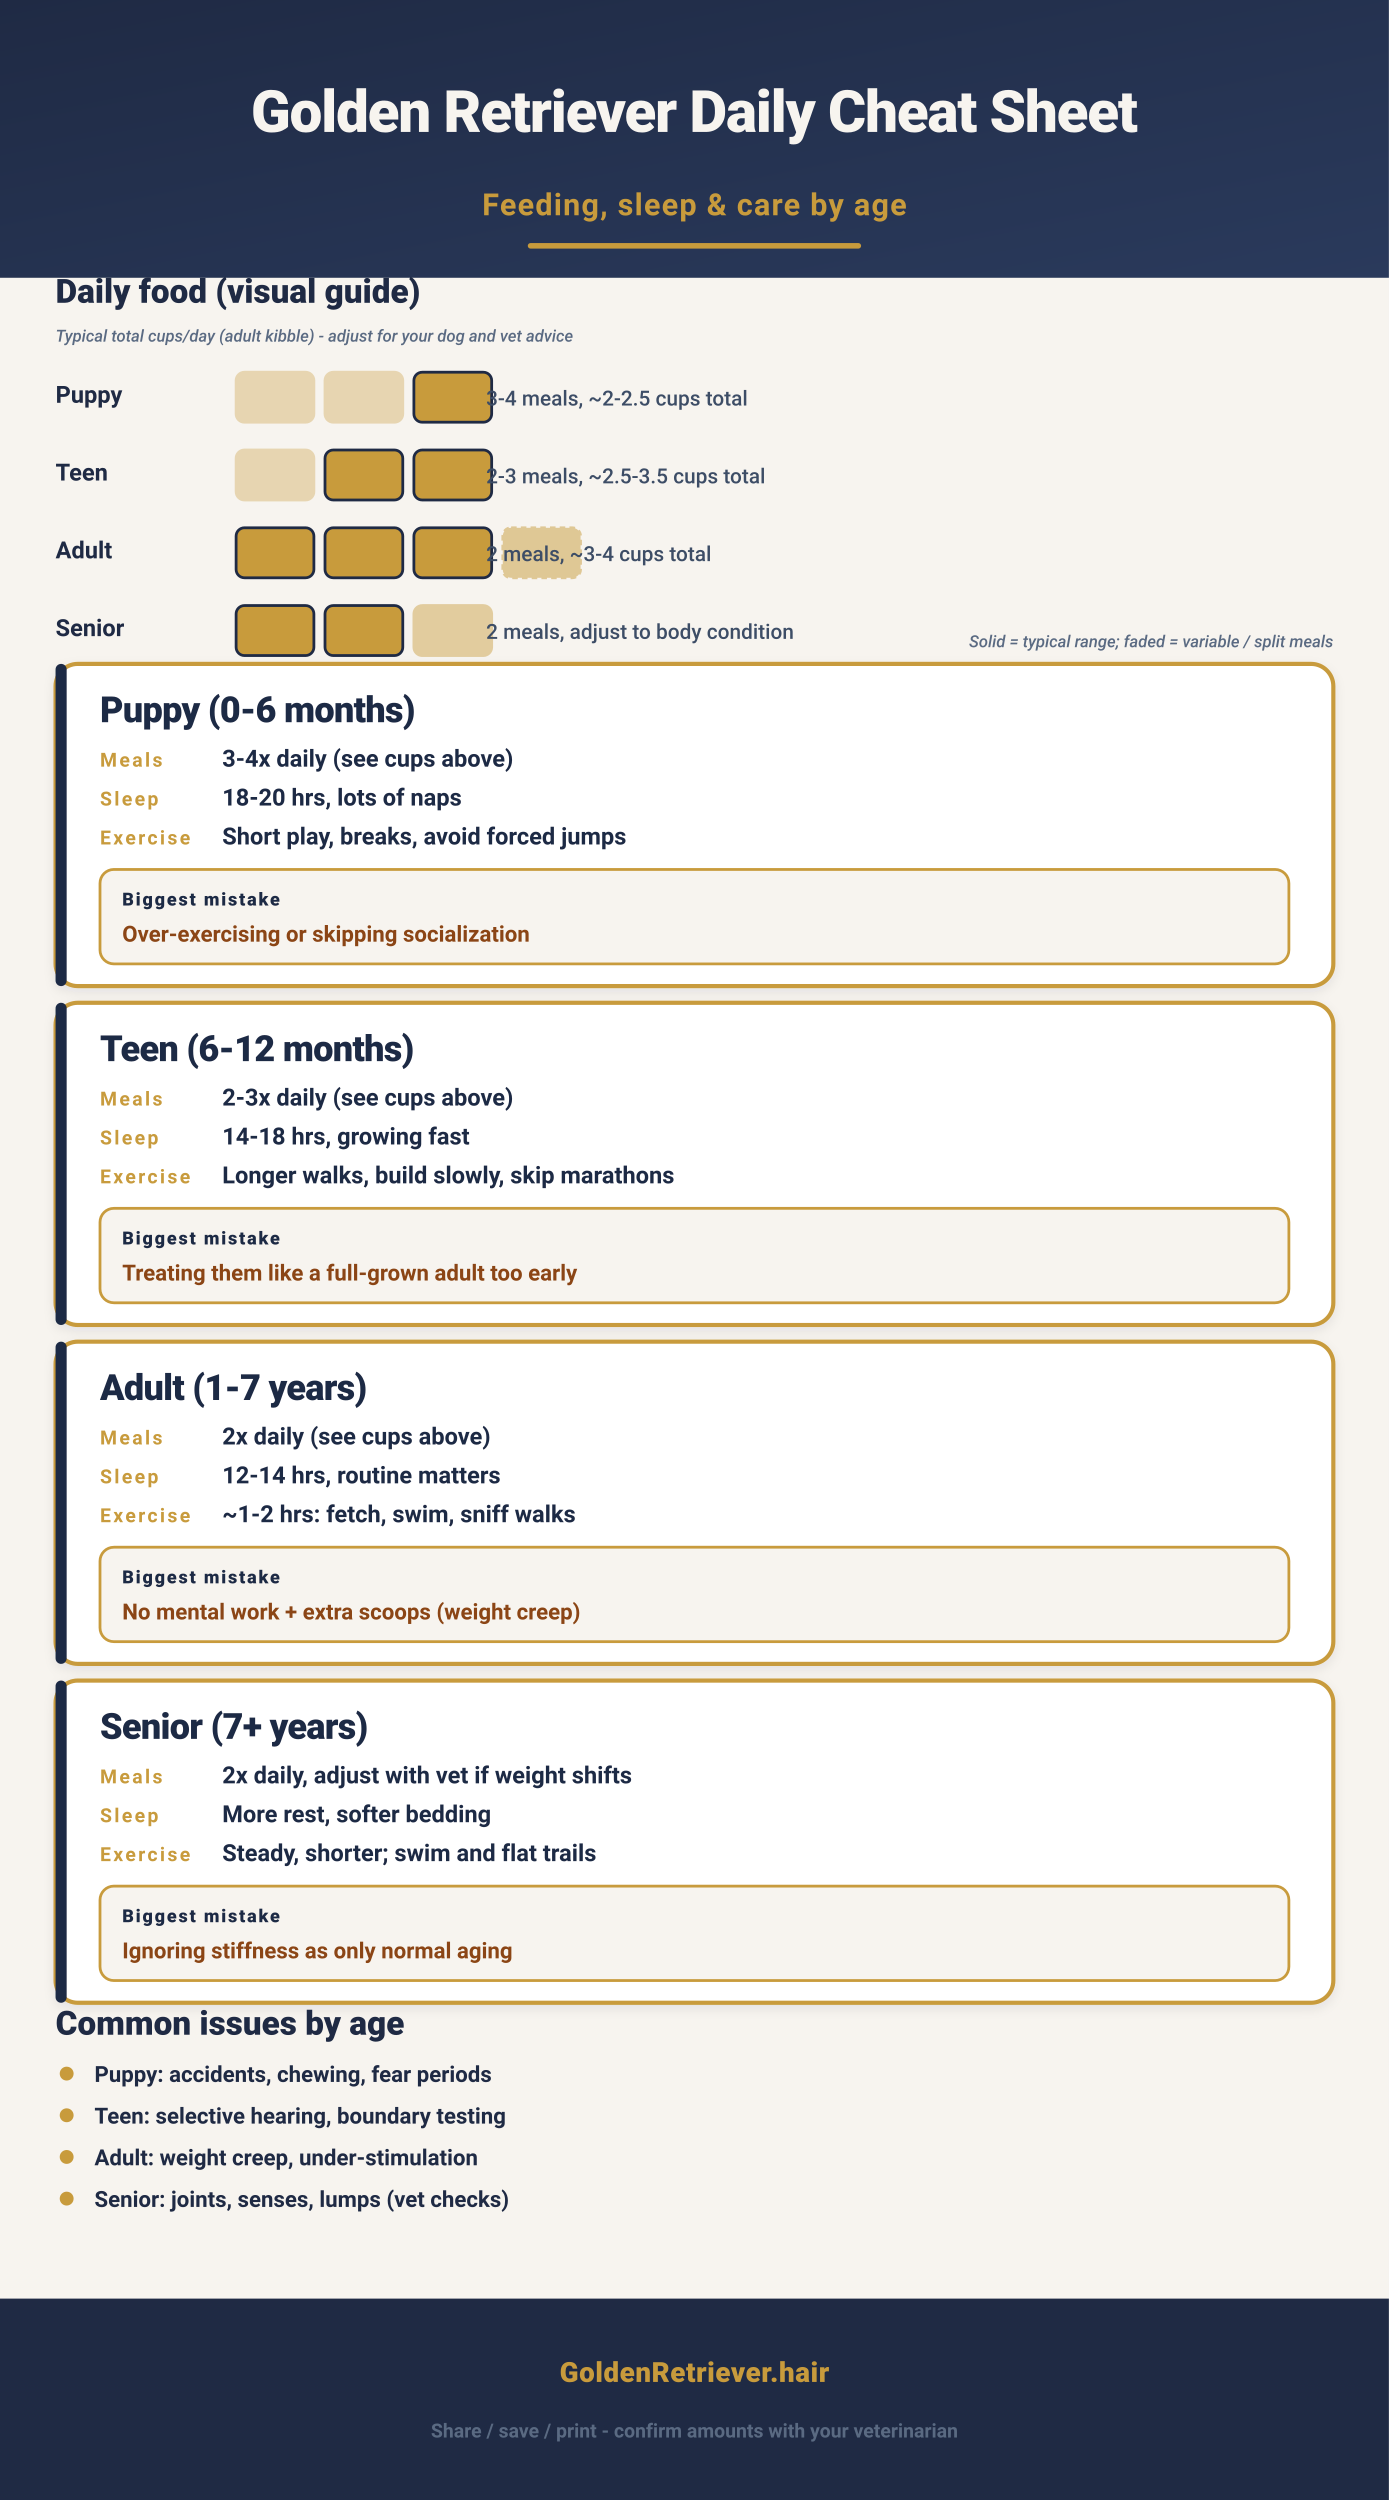
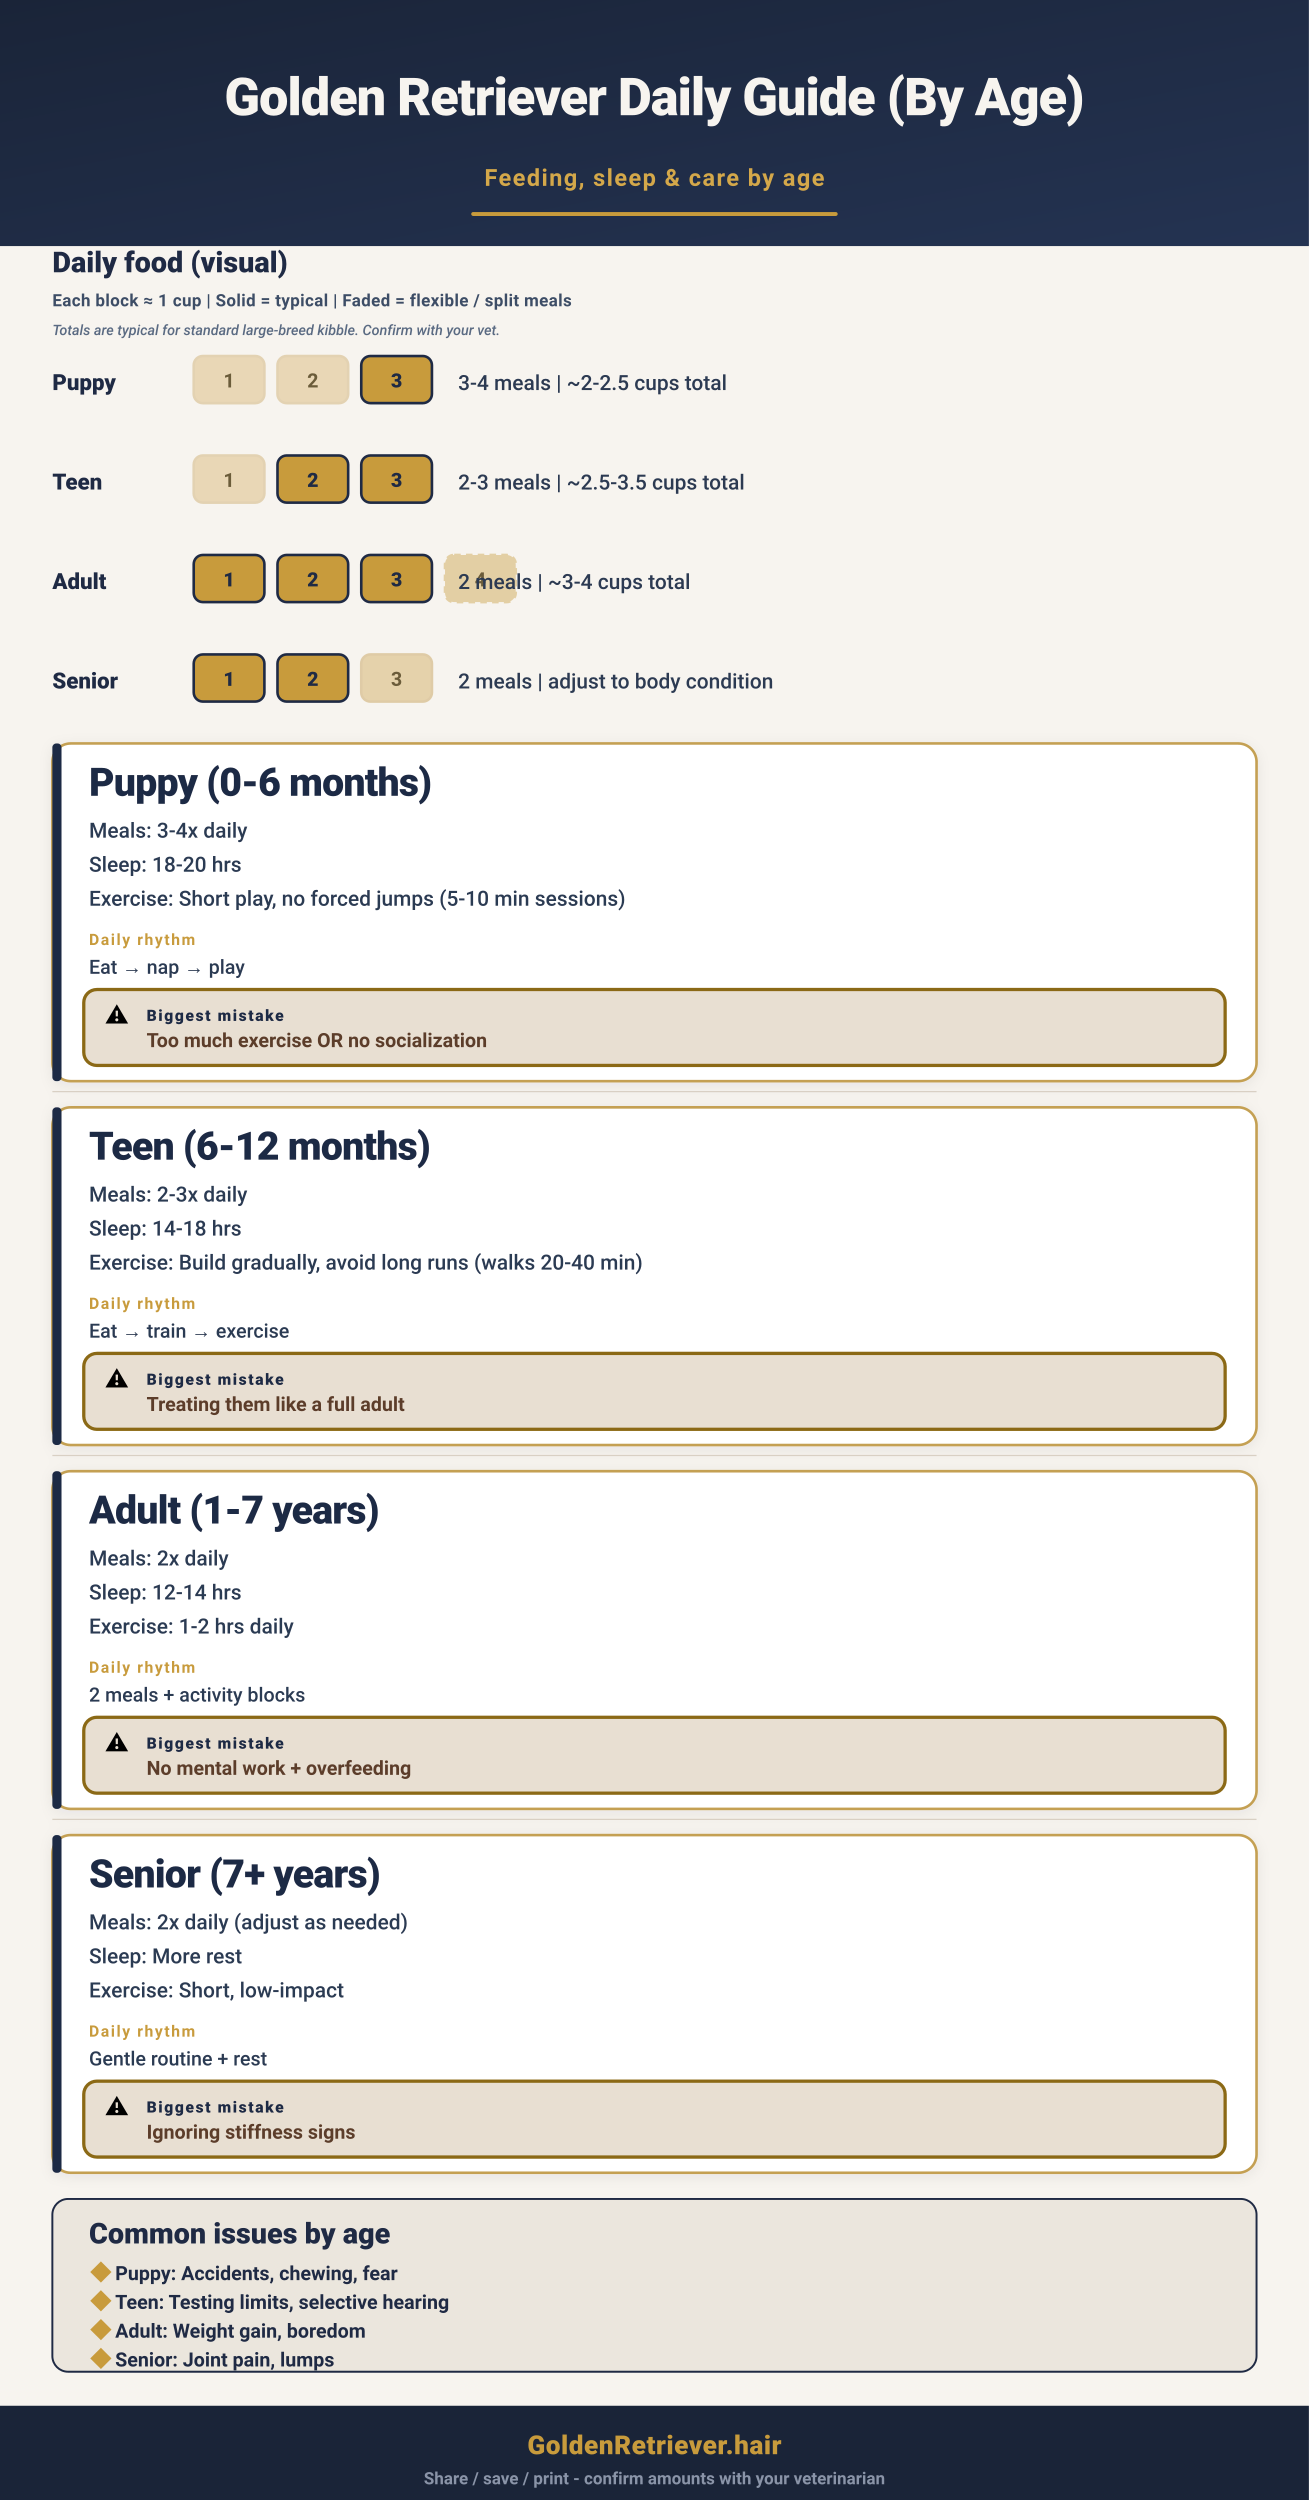
- <svg xmlns="http://www.w3.org/2000/svg" viewBox="0 0 1000 1800" width="1000" height="1800">
+ <svg xmlns="http://www.w3.org/2000/svg" viewBox="0 0 1000 1910" width="1000" height="1910">
  <defs>
    <linearGradient id="hdr" x1="0%" y1="0%" x2="100%" y2="100%">
-       <stop offset="0%" style="stop-color:#1F2A44" />
-       <stop offset="100%" style="stop-color:#2a3a5c" />
+       <stop offset="0%" style="stop-color:#1a2438" />
+       <stop offset="100%" style="stop-color:#243352" />
    </linearGradient>
    <filter id="soft" x="-5%" y="-5%" width="110%" height="110%">
-       <feDropShadow dx="0" dy="3" stdDeviation="4" flood-color="#1F2A44" flood-opacity="0.08" />
+       <feDropShadow dx="0" dy="2" stdDeviation="5" flood-color="#1F2A44" flood-opacity="0.07" />
    </filter>
    <style type="text/css">
      .t { font-family: ui-sans-serif, system-ui, -apple-system, "Segoe UI", Roboto, "Helvetica Neue", Arial, sans-serif; }
-       .h1 { font-size: 42px; font-weight: 800; fill: #F7F4EF; letter-spacing: -0.02em; }
-       .sub { font-size: 22px; font-weight: 600; fill: #C89B3C; letter-spacing: 0.04em; text-transform: uppercase; }
-       .sec-title { font-size: 26px; font-weight: 800; fill: #1F2A44; letter-spacing: -0.02em; }
-       .label { font-size: 14px; font-weight: 700; fill: #C89B3C; text-transform: uppercase; letter-spacing: 0.12em; }
-       .body { font-size: 17px; font-weight: 600; fill: #1F2A44; }
-       .small { font-size: 15px; font-weight: 500; fill: #3d4d66; }
-       .mistake-lbl { font-size: 13px; font-weight: 800; fill: #1F2A44; text-transform: uppercase; letter-spacing: 0.1em; }
-       .mistake { font-size: 16px; font-weight: 700; fill: #8b4513; }
-       .issues-h { font-size: 24px; font-weight: 800; fill: #1F2A44; }
-       .bullet { font-size: 16px; font-weight: 600; fill: #1F2A44; }
+       .h1 { font-size: 40px; font-weight: 800; fill: #F7F4EF; letter-spacing: -0.02em; }
+       .sub { font-size: 18px; font-weight: 600; fill: #d4a84a; letter-spacing: 0.06em; text-transform: uppercase; }
+       .sec-title { font-size: 30px; font-weight: 800; fill: #1F2A44; letter-spacing: -0.02em; }
+       .food-label { font-size: 17px; font-weight: 800; fill: #1F2A44; }
+       .line { font-size: 16px; font-weight: 500; fill: #2c3a52; }
+       .rhythm-lbl { font-size: 12px; font-weight: 700; fill: #C89B3C; text-transform: uppercase; letter-spacing: 0.1em; }
+       .rhythm { font-size: 15px; font-weight: 500; fill: #2c3a52; }
+       .legend { font-size: 13px; font-weight: 600; fill: #3d4d66; letter-spacing: 0.02em; }
+       .food-h { font-size: 22px; font-weight: 800; fill: #1F2A44; }
+       .food-note { font-size: 11px; font-weight: 500; fill: #5a6a82; font-style: italic; }
+       .cup-num { font-size: 15px; font-weight: 800; fill: #1F2A44; }
+       .cup-num-f { font-size: 15px; font-weight: 700; fill: #6b5c3a; }
+       .mistake-lbl { font-size: 12px; font-weight: 800; fill: #1F2A44; text-transform: uppercase; letter-spacing: 0.1em; }
+       .mistake { font-size: 15px; font-weight: 700; fill: #5c3d2a; }
+       .warn { font-size: 18px; }
+       .issues-h { font-size: 22px; font-weight: 800; fill: #1F2A44; }
+       .issues-box { fill: #ebe6dd; stroke: #1F2A44; stroke-width: 1.5; }
+       .bullet { font-size: 15px; font-weight: 600; fill: #1F2A44; }
+       .bullet-mark { fill: #C89B3C; font-size: 17px; font-weight: 800; }
      .foot { font-size: 20px; font-weight: 800; fill: #C89B3C; letter-spacing: 0.02em; }
-       .foot-sub { font-size: 14px; font-weight: 600; fill: #5a6a82; }
-       .cup-note { font-size: 12px; font-weight: 500; fill: #5a6a82; font-style: italic; }
+       .foot-sub { font-size: 13px; font-weight: 600; fill: #8a94a8; }
+       .card-bg { fill: #ffffff; stroke: #c4a052; stroke-width: 2; }
+       .card-band { fill: #1F2A44; }
+       .mistake-box { fill: #e8dfd2; stroke: #8b6914; stroke-width: 2.5; }
+       .between { stroke: #d9d0c4; stroke-width: 1; }
    </style>
  </defs>
-   <rect width="1000" height="1800" fill="#F7F4EF" />
-   <rect width="1000" height="200" fill="url(#hdr)" />
-   <text x="500" y="95" text-anchor="middle" class="t h1">Golden Retriever Daily Cheat Sheet</text>
-   <text x="500" y="155" text-anchor="middle" class="t sub">Feeding, sleep &amp; care by age</text>
-   <rect x="380" y="175" width="240" height="4" rx="2" fill="#C89B3C" />
-   <g transform="translate(40, 218)">
-     <text x="0" y="0" class="t issues-h">Daily food (visual guide)</text>
-     <text x="0" y="28" class="t cup-note">Typical total cups/day (adult kibble) - adjust for your dog and vet advice</text>
-     <g transform="translate(0, 50)">
-       <text x="0" y="22" class="t body" style="font-weight:700">Puppy</text>
-       <g transform="translate(130, 0)">
-         <rect x="0" y="0" width="56" height="36" rx="6" fill="#C89B3C" opacity="0.35" stroke="#C89B3C" stroke-width="2" />
-         <rect x="64" y="0" width="56" height="36" rx="6" fill="#C89B3C" opacity="0.35" stroke="#C89B3C" stroke-width="2" />
-         <rect x="128" y="0" width="56" height="36" rx="6" fill="#C89B3C" stroke="#1F2A44" stroke-width="2" />
+   <rect width="1000" height="1910" fill="#F7F4EF" />
+   <rect width="1000" height="188" fill="url(#hdr)" />
+   <text x="500" y="88" text-anchor="middle" class="t h1">Golden Retriever Daily Guide (By Age)</text>
+   <text x="500" y="142" text-anchor="middle" class="t sub">Feeding, sleep &amp; care by age</text>
+   <rect x="360" y="162" width="280" height="3" rx="1.5" fill="#C89B3C" />
+   <g transform="translate(40, 208)">
+     <text x="0" y="0" class="t food-h">Daily food (visual)</text>
+     <text x="0" y="26" class="t legend">Each block ≈ 1 cup | Solid = typical | Faded = flexible / split meals</text>
+     <text x="0" y="48" class="t food-note">Totals are typical for standard large-breed kibble. Confirm with your vet.</text>
+     <g transform="translate(0, 64)">
+       <text x="0" y="26" class="t food-label">Puppy</text>
+       <g transform="translate(108, 0)">
+         <rect x="0" y="0" width="54" height="36" rx="7" fill="#C89B3C" opacity="0.32" stroke="#b88930" stroke-width="2" />
+         <text x="27" y="24" text-anchor="middle" class="t cup-num-f">1</text>
+         <rect x="64" y="0" width="54" height="36" rx="7" fill="#C89B3C" opacity="0.32" stroke="#b88930" stroke-width="2" />
+         <text x="91" y="24" text-anchor="middle" class="t cup-num-f">2</text>
+         <rect x="128" y="0" width="54" height="36" rx="7" fill="#C89B3C" stroke="#1F2A44" stroke-width="2" />
+         <text x="155" y="24" text-anchor="middle" class="t cup-num">3</text>
      </g>
-       <text x="310" y="24" class="t small">3-4 meals, ~2-2.5 cups total</text>
-       <text x="0" y="78" class="t body" style="font-weight:700">Teen</text>
-       <g transform="translate(130, 56)">
-         <rect x="0" y="0" width="56" height="36" rx="6" fill="#C89B3C" opacity="0.35" stroke="#C89B3C" stroke-width="2" />
-         <rect x="64" y="0" width="56" height="36" rx="6" fill="#C89B3C" stroke="#1F2A44" stroke-width="2" />
-         <rect x="128" y="0" width="56" height="36" rx="6" fill="#C89B3C" stroke="#1F2A44" stroke-width="2" />
+       <text x="310" y="26" class="t line" style="font-weight:500">3-4 meals | ~2-2.5 cups total</text>
+       <text x="0" y="102" class="t food-label">Teen</text>
+       <g transform="translate(108, 76)">
+         <rect x="0" y="0" width="54" height="36" rx="7" fill="#C89B3C" opacity="0.32" stroke="#b88930" stroke-width="2" />
+         <text x="27" y="24" text-anchor="middle" class="t cup-num-f">1</text>
+         <rect x="64" y="0" width="54" height="36" rx="7" fill="#C89B3C" stroke="#1F2A44" stroke-width="2" />
+         <text x="91" y="24" text-anchor="middle" class="t cup-num">2</text>
+         <rect x="128" y="0" width="54" height="36" rx="7" fill="#C89B3C" stroke="#1F2A44" stroke-width="2" />
+         <text x="155" y="24" text-anchor="middle" class="t cup-num">3</text>
      </g>
-       <text x="310" y="80" class="t small">2-3 meals, ~2.5-3.5 cups total</text>
-       <text x="0" y="134" class="t body" style="font-weight:700">Adult</text>
-       <g transform="translate(130, 112)">
-         <rect x="0" y="0" width="56" height="36" rx="6" fill="#C89B3C" stroke="#1F2A44" stroke-width="2" />
-         <rect x="64" y="0" width="56" height="36" rx="6" fill="#C89B3C" stroke="#1F2A44" stroke-width="2" />
-         <rect x="128" y="0" width="56" height="36" rx="6" fill="#C89B3C" stroke="#1F2A44" stroke-width="2" />
-         <rect x="192" y="0" width="56" height="36" rx="6" fill="#C89B3C" opacity="0.5" stroke="#C89B3C" stroke-width="2" stroke-dasharray="4 3" />
+       <text x="310" y="102" class="t line" style="font-weight:500">2-3 meals | ~2.5-3.5 cups total</text>
+       <text x="0" y="178" class="t food-label">Adult</text>
+       <g transform="translate(108, 152)">
+         <rect x="0" y="0" width="54" height="36" rx="7" fill="#C89B3C" stroke="#1F2A44" stroke-width="2" />
+         <text x="27" y="24" text-anchor="middle" class="t cup-num">1</text>
+         <rect x="64" y="0" width="54" height="36" rx="7" fill="#C89B3C" stroke="#1F2A44" stroke-width="2" />
+         <text x="91" y="24" text-anchor="middle" class="t cup-num">2</text>
+         <rect x="128" y="0" width="54" height="36" rx="7" fill="#C89B3C" stroke="#1F2A44" stroke-width="2" />
+         <text x="155" y="24" text-anchor="middle" class="t cup-num">3</text>
+         <rect x="192" y="0" width="54" height="36" rx="7" fill="#C89B3C" opacity="0.42" stroke="#C89B3C" stroke-width="2" stroke-dasharray="5 4" />
+         <text x="219" y="24" text-anchor="middle" class="t cup-num-f">4</text>
      </g>
-       <text x="310" y="136" class="t small">2 meals, ~3-4 cups total</text>
-       <text x="0" y="190" class="t body" style="font-weight:700">Senior</text>
-       <g transform="translate(130, 168)">
-         <rect x="0" y="0" width="56" height="36" rx="6" fill="#C89B3C" stroke="#1F2A44" stroke-width="2" />
-         <rect x="64" y="0" width="56" height="36" rx="6" fill="#C89B3C" stroke="#1F2A44" stroke-width="2" />
-         <rect x="128" y="0" width="56" height="36" rx="6" fill="#C89B3C" opacity="0.45" stroke="#C89B3C" stroke-width="2" />
+       <text x="310" y="178" class="t line" style="font-weight:500">2 meals | ~3-4 cups total</text>
+       <text x="0" y="254" class="t food-label">Senior</text>
+       <g transform="translate(108, 228)">
+         <rect x="0" y="0" width="54" height="36" rx="7" fill="#C89B3C" stroke="#1F2A44" stroke-width="2" />
+         <text x="27" y="24" text-anchor="middle" class="t cup-num">1</text>
+         <rect x="64" y="0" width="54" height="36" rx="7" fill="#C89B3C" stroke="#1F2A44" stroke-width="2" />
+         <text x="91" y="24" text-anchor="middle" class="t cup-num">2</text>
+         <rect x="128" y="0" width="54" height="36" rx="7" fill="#C89B3C" opacity="0.38" stroke="#b88930" stroke-width="2" />
+         <text x="155" y="24" text-anchor="middle" class="t cup-num-f">3</text>
      </g>
-       <text x="310" y="192" class="t small">2 meals, adjust to body condition</text>
+       <text x="310" y="254" class="t line" style="font-weight:500">2 meals | adjust to body condition</text>
    </g>
-     <text x="920" y="248" text-anchor="end" class="t cup-note">Solid = typical range; faded = variable / split meals</text>
  </g>
  <g filter="url(#soft)">
-     <g transform="translate(40, 478)">
-       <rect width="920" height="232" rx="16" fill="#ffffff" stroke="#C89B3C" stroke-width="3" />
-       <rect width="8" height="232" rx="4" fill="#1F2A44" />
-       <text x="32" y="42" class="t sec-title">Puppy (0-6 months)</text>
-       <text x="32" y="74" class="t label">Meals</text>
-       <text x="120" y="74" class="t body">3-4x daily (see cups above)</text>
-       <text x="32" y="102" class="t label">Sleep</text>
-       <text x="120" y="102" class="t body">18-20 hrs, lots of naps</text>
-       <text x="32" y="130" class="t label">Exercise</text>
-       <text x="120" y="130" class="t body">Short play, breaks, avoid forced jumps</text>
-       <rect x="32" y="148" width="856" height="68" rx="10" fill="#F7F4EF" stroke="#C89B3C" stroke-width="2" />
-       <text x="48" y="174" class="t mistake-lbl">Biggest mistake</text>
-       <text x="48" y="200" class="t mistake">Over-exercising or skipping socialization</text>
+     <g transform="translate(40, 568)">
+       <rect class="card-bg" width="920" height="258" rx="14" />
+       <rect class="card-band" width="7" height="258" rx="3" x="0" y="0" />
+       <text x="28" y="40" class="t sec-title">Puppy (0-6 months)</text>
+       <text x="28" y="72" class="t line">Meals: 3-4x daily</text>
+       <text x="28" y="98" class="t line">Sleep: 18-20 hrs</text>
+       <text x="28" y="124" class="t line">Exercise: Short play, no forced jumps (5-10 min sessions)</text>
+       <text x="28" y="154" class="t rhythm-lbl">Daily rhythm</text>
+       <text x="28" y="176" class="t rhythm">Eat → nap → play</text>
+       <rect class="mistake-box" x="24" y="188" width="872" height="58" rx="10" />
+       <text x="40" y="214" class="t warn">⚠</text>
+       <text x="72" y="212" class="t mistake-lbl">Biggest mistake</text>
+       <text x="72" y="232" class="t mistake">Too much exercise OR no socialization</text>
    </g>
-     <g transform="translate(40, 722)">
-       <rect width="920" height="232" rx="16" fill="#ffffff" stroke="#C89B3C" stroke-width="3" />
-       <rect width="8" height="232" rx="4" fill="#1F2A44" />
-       <text x="32" y="42" class="t sec-title">Teen (6-12 months)</text>
-       <text x="32" y="74" class="t label">Meals</text>
-       <text x="120" y="74" class="t body">2-3x daily (see cups above)</text>
-       <text x="32" y="102" class="t label">Sleep</text>
-       <text x="120" y="102" class="t body">14-18 hrs, growing fast</text>
-       <text x="32" y="130" class="t label">Exercise</text>
-       <text x="120" y="130" class="t body">Longer walks, build slowly, skip marathons</text>
-       <rect x="32" y="148" width="856" height="68" rx="10" fill="#F7F4EF" stroke="#C89B3C" stroke-width="2" />
-       <text x="48" y="174" class="t mistake-lbl">Biggest mistake</text>
-       <text x="48" y="200" class="t mistake">Treating them like a full-grown adult too early</text>
+     <line class="between" x1="40" y1="834" x2="960" y2="834" />
+     <g transform="translate(40, 846)">
+       <rect class="card-bg" width="920" height="258" rx="14" />
+       <rect class="card-band" width="7" height="258" rx="3" />
+       <text x="28" y="40" class="t sec-title">Teen (6-12 months)</text>
+       <text x="28" y="72" class="t line">Meals: 2-3x daily</text>
+       <text x="28" y="98" class="t line">Sleep: 14-18 hrs</text>
+       <text x="28" y="124" class="t line">Exercise: Build gradually, avoid long runs (walks 20-40 min)</text>
+       <text x="28" y="154" class="t rhythm-lbl">Daily rhythm</text>
+       <text x="28" y="176" class="t rhythm">Eat → train → exercise</text>
+       <rect class="mistake-box" x="24" y="188" width="872" height="58" rx="10" />
+       <text x="40" y="214" class="t warn">⚠</text>
+       <text x="72" y="212" class="t mistake-lbl">Biggest mistake</text>
+       <text x="72" y="232" class="t mistake">Treating them like a full adult</text>
    </g>
-     <g transform="translate(40, 966)">
-       <rect width="920" height="232" rx="16" fill="#ffffff" stroke="#C89B3C" stroke-width="3" />
-       <rect width="8" height="232" rx="4" fill="#1F2A44" />
-       <text x="32" y="42" class="t sec-title">Adult (1-7 years)</text>
-       <text x="32" y="74" class="t label">Meals</text>
-       <text x="120" y="74" class="t body">2x daily (see cups above)</text>
-       <text x="32" y="102" class="t label">Sleep</text>
-       <text x="120" y="102" class="t body">12-14 hrs, routine matters</text>
-       <text x="32" y="130" class="t label">Exercise</text>
-       <text x="120" y="130" class="t body">~1-2 hrs: fetch, swim, sniff walks</text>
-       <rect x="32" y="148" width="856" height="68" rx="10" fill="#F7F4EF" stroke="#C89B3C" stroke-width="2" />
-       <text x="48" y="174" class="t mistake-lbl">Biggest mistake</text>
-       <text x="48" y="200" class="t mistake">No mental work + extra scoops (weight creep)</text>
+     <line class="between" x1="40" y1="1112" x2="960" y2="1112" />
+     <g transform="translate(40, 1124)">
+       <rect class="card-bg" width="920" height="258" rx="14" />
+       <rect class="card-band" width="7" height="258" rx="3" />
+       <text x="28" y="40" class="t sec-title">Adult (1-7 years)</text>
+       <text x="28" y="72" class="t line">Meals: 2x daily</text>
+       <text x="28" y="98" class="t line">Sleep: 12-14 hrs</text>
+       <text x="28" y="124" class="t line">Exercise: 1-2 hrs daily</text>
+       <text x="28" y="154" class="t rhythm-lbl">Daily rhythm</text>
+       <text x="28" y="176" class="t rhythm">2 meals + activity blocks</text>
+       <rect class="mistake-box" x="24" y="188" width="872" height="58" rx="10" />
+       <text x="40" y="214" class="t warn">⚠</text>
+       <text x="72" y="212" class="t mistake-lbl">Biggest mistake</text>
+       <text x="72" y="232" class="t mistake">No mental work + overfeeding</text>
    </g>
-     <g transform="translate(40, 1210)">
-       <rect width="920" height="232" rx="16" fill="#ffffff" stroke="#C89B3C" stroke-width="3" />
-       <rect width="8" height="232" rx="4" fill="#1F2A44" />
-       <text x="32" y="42" class="t sec-title">Senior (7+ years)</text>
-       <text x="32" y="74" class="t label">Meals</text>
-       <text x="120" y="74" class="t body">2x daily, adjust with vet if weight shifts</text>
-       <text x="32" y="102" class="t label">Sleep</text>
-       <text x="120" y="102" class="t body">More rest, softer bedding</text>
-       <text x="32" y="130" class="t label">Exercise</text>
-       <text x="120" y="130" class="t body">Steady, shorter; swim and flat trails</text>
-       <rect x="32" y="148" width="856" height="68" rx="10" fill="#F7F4EF" stroke="#C89B3C" stroke-width="2" />
-       <text x="48" y="174" class="t mistake-lbl">Biggest mistake</text>
-       <text x="48" y="200" class="t mistake">Ignoring stiffness as only normal aging</text>
+     <line class="between" x1="40" y1="1390" x2="960" y2="1390" />
+     <g transform="translate(40, 1402)">
+       <rect class="card-bg" width="920" height="258" rx="14" />
+       <rect class="card-band" width="7" height="258" rx="3" />
+       <text x="28" y="40" class="t sec-title">Senior (7+ years)</text>
+       <text x="28" y="72" class="t line">Meals: 2x daily (adjust as needed)</text>
+       <text x="28" y="98" class="t line">Sleep: More rest</text>
+       <text x="28" y="124" class="t line">Exercise: Short, low-impact</text>
+       <text x="28" y="154" class="t rhythm-lbl">Daily rhythm</text>
+       <text x="28" y="176" class="t rhythm">Gentle routine + rest</text>
+       <rect class="mistake-box" x="24" y="188" width="872" height="58" rx="10" />
+       <text x="40" y="214" class="t warn">⚠</text>
+       <text x="72" y="212" class="t mistake-lbl">Biggest mistake</text>
+       <text x="72" y="232" class="t mistake">Ignoring stiffness signs</text>
    </g>
  </g>
-   <g transform="translate(40, 1465)">
-     <text x="0" y="0" class="t issues-h">Common issues by age</text>
-     <circle cx="8" cy="28" r="5" fill="#C89B3C" />
-     <text x="28" y="34" class="t bullet">Puppy: accidents, chewing, fear periods</text>
-     <circle cx="8" cy="58" r="5" fill="#C89B3C" />
-     <text x="28" y="64" class="t bullet">Teen: selective hearing, boundary testing</text>
-     <circle cx="8" cy="88" r="5" fill="#C89B3C" />
-     <text x="28" y="94" class="t bullet">Adult: weight creep, under-stimulation</text>
-     <circle cx="8" cy="118" r="5" fill="#C89B3C" />
-     <text x="28" y="124" class="t bullet">Senior: joints, senses, lumps (vet checks)</text>
+   <g transform="translate(40, 1680)">
+     <rect class="issues-box" x="0" y="0" width="920" height="132" rx="12" />
+     <text x="28" y="34" class="t issues-h">Common issues by age</text>
+     <text x="28" y="62" class="t bullet-mark">◆</text>
+     <text x="48" y="62" class="t bullet">Puppy: Accidents, chewing, fear</text>
+     <text x="28" y="84" class="t bullet-mark">◆</text>
+     <text x="48" y="84" class="t bullet">Teen: Testing limits, selective hearing</text>
+     <text x="28" y="106" class="t bullet-mark">◆</text>
+     <text x="48" y="106" class="t bullet">Adult: Weight gain, boredom</text>
+     <text x="28" y="128" class="t bullet-mark">◆</text>
+     <text x="48" y="128" class="t bullet">Senior: Joint pain, lumps</text>
  </g>
-   <rect x="0" y="1655" width="1000" height="145" fill="#1F2A44" />
-   <text x="500" y="1715" text-anchor="middle" class="t foot">GoldenRetriever.hair</text>
-   <text x="500" y="1755" text-anchor="middle" class="t foot-sub">Share / save / print - confirm amounts with your veterinarian</text>
+   <rect x="0" y="1838" width="1000" height="72" fill="#1a2438" />
+   <text x="500" y="1875" text-anchor="middle" class="t foot">GoldenRetriever.hair</text>
+   <text x="500" y="1898" text-anchor="middle" class="t foot-sub">Share / save / print - confirm amounts with your veterinarian</text>
</svg>
